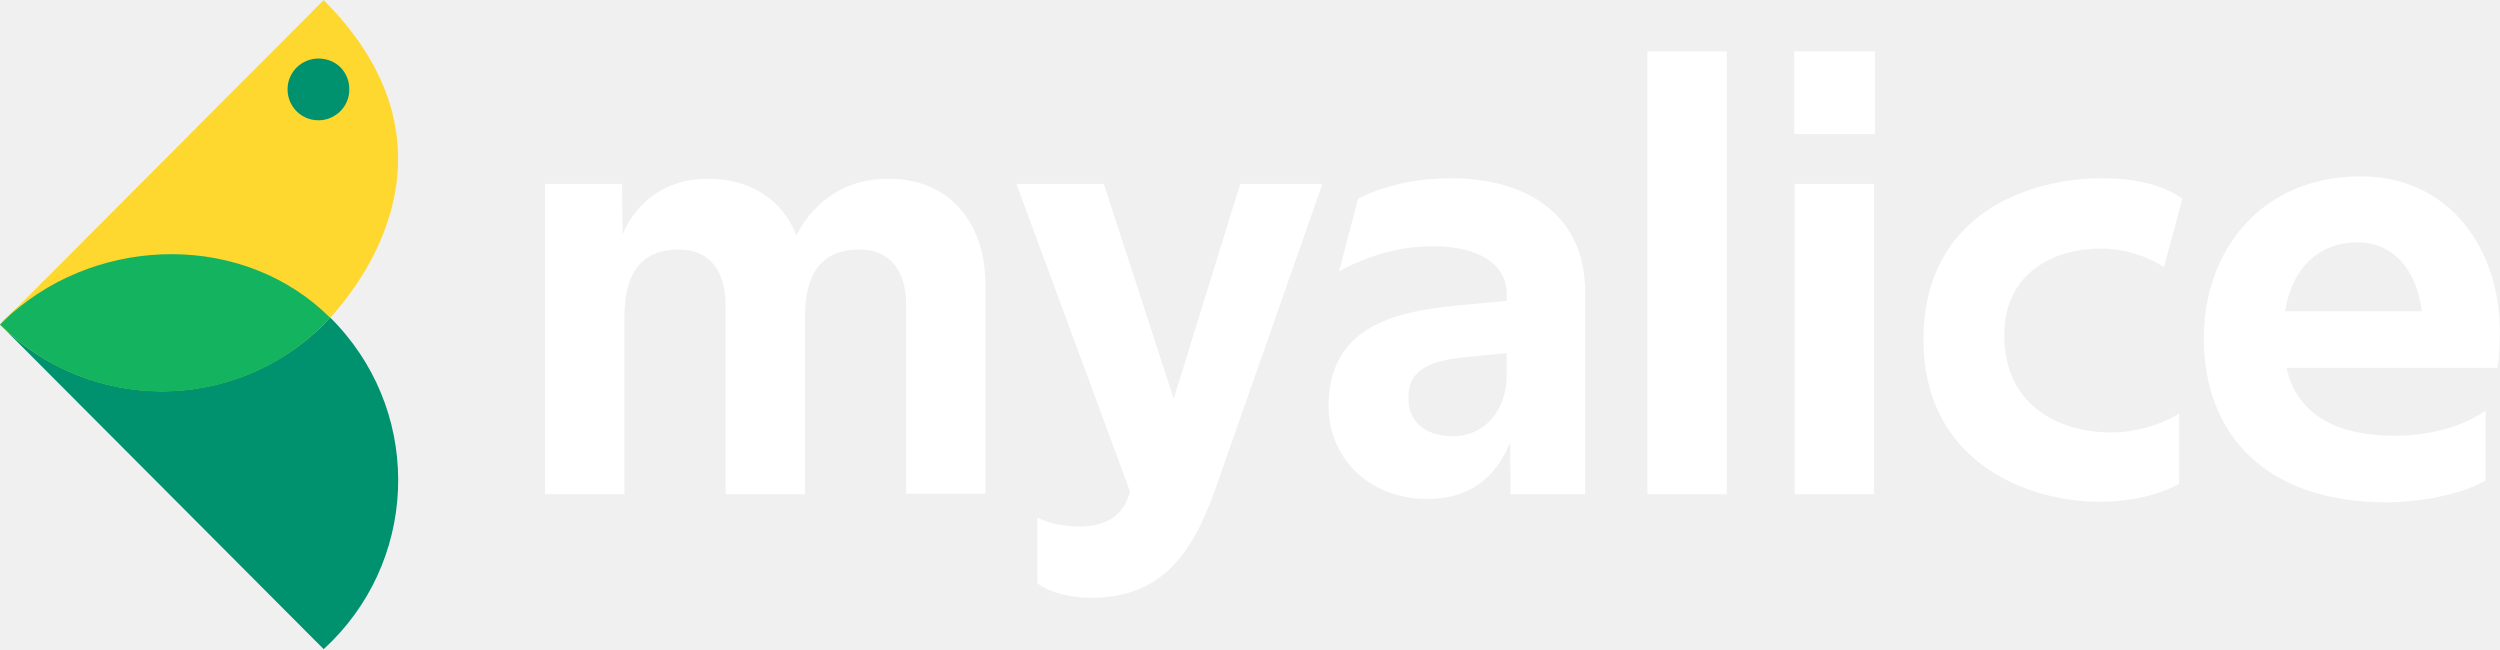
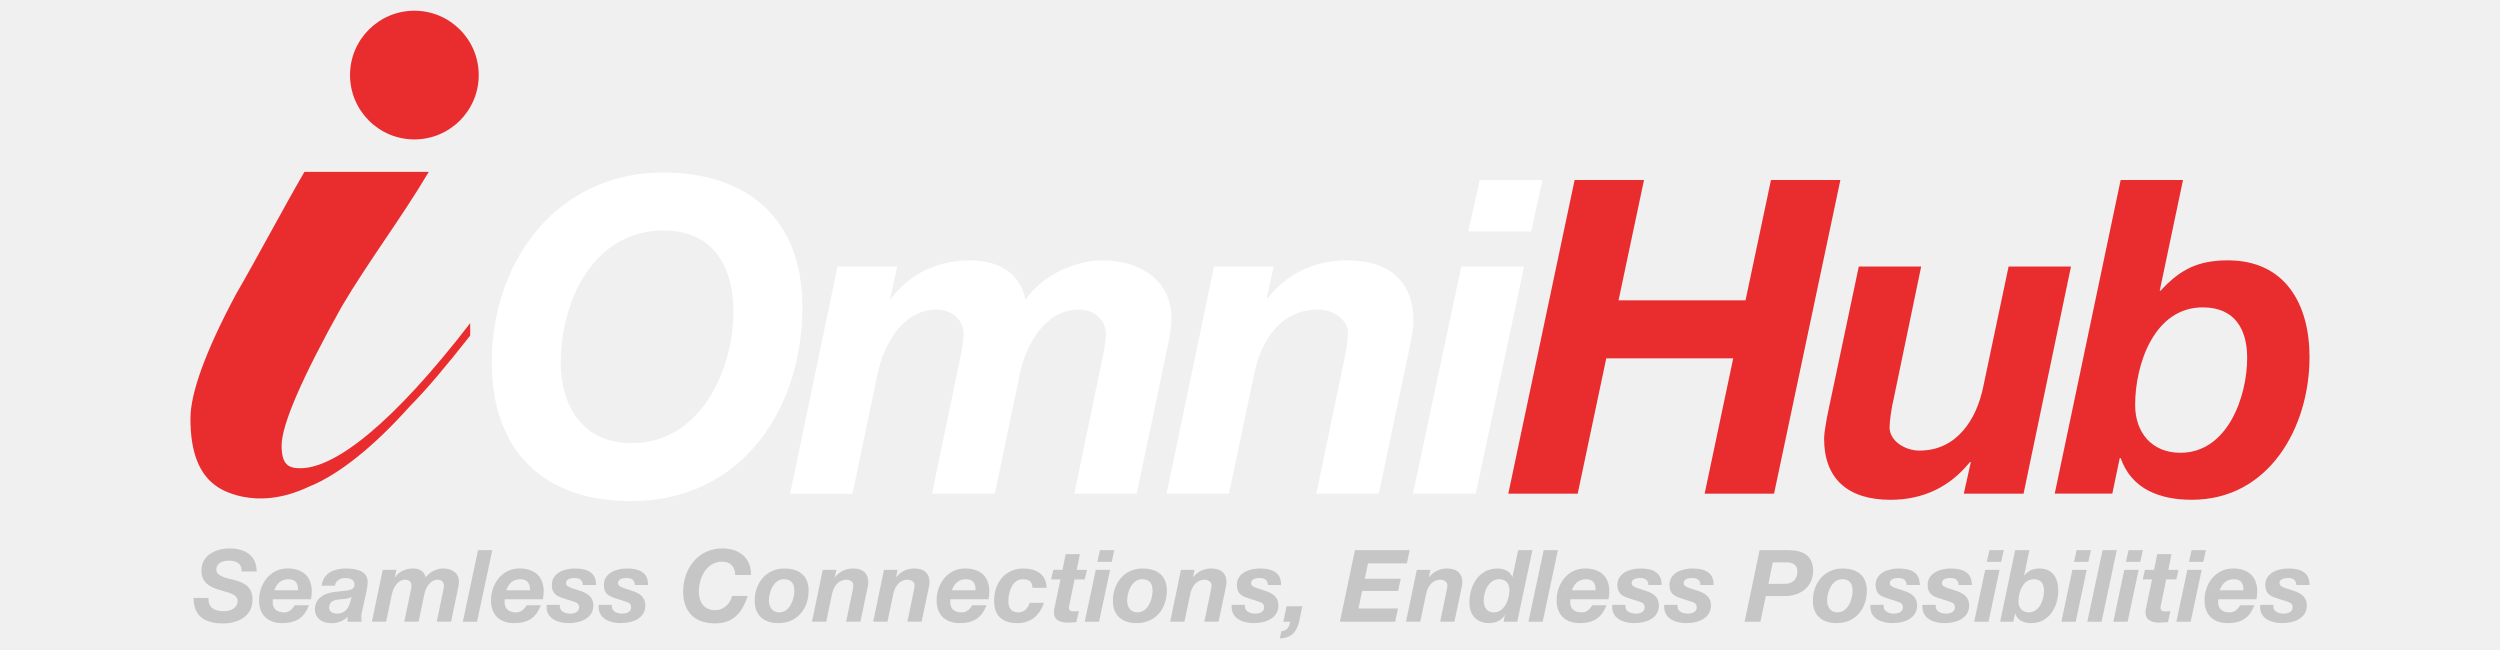
- <svg xmlns="http://www.w3.org/2000/svg" width="8815" height="2289" viewBox="0 0 8815 2289" fill="none">
-   <path d="M1141.27 2288.85C1471.32 1987.29 1493.1 1476.31 1191.53 1147.94C889.968 819.569 378.985 796.114 47.265 1097.68C30.512 1114.43 13.758 1127.83 0.355 1144.59L1141.27 2288.85Z" fill="#00916E" />
-   <path d="M0.378 1144.57C317.019 1457.86 824.652 1457.86 1141.29 1144.57C1225.06 1060.8 1687.46 548.141 1141.29 0.301L0.378 1144.57Z" fill="#FED82F" />
-   <path d="M1141.27 1144.59L1164.73 1121.13C864.838 821.245 358.881 826.272 40.564 1106.06L0.355 1144.59L38.889 1179.77C358.881 1461.23 841.383 1444.48 1141.27 1144.59Z" fill="#14B35F" />
-   <path d="M1122.83 424.167C1181.47 424.167 1231.73 377.257 1231.73 315.269C1231.73 253.281 1184.82 206.371 1122.83 206.371C1064.19 206.371 1013.93 253.281 1013.93 315.269C1013.93 373.906 1060.84 424.167 1122.83 424.167Z" fill="#00916E" />
-   <path d="M1921.96 648.614H2193.37L2195.04 826.201C2248.65 702.225 2357.55 630.185 2494.93 630.185C2647.39 630.185 2757.96 703.901 2808.22 829.552C2873.56 703.901 2985.81 630.185 3131.57 630.185C3346.01 630.185 3475.01 780.966 3475.01 1008.81V1740.94H3195.23V1077.5C3195.23 953.528 3138.27 879.813 3029.37 879.813C2905.39 879.813 2838.38 955.203 2838.38 1116.04V1742.62H2558.6V1077.5C2558.6 953.528 2501.63 879.813 2392.73 879.813C2268.76 879.813 2201.74 955.203 2201.74 1116.04V1742.62H1921.96V648.614V648.614Z" fill="white" />
-   <path d="M3892.2 648.611L4138.48 1405.87L4373.03 648.611H4662.86L4284.23 1727.54C4198.79 1967.11 4086.54 2107.84 3845.29 2107.84C3773.25 2107.84 3694.51 2087.74 3657.65 2055.91V1824.71C3699.53 1846.49 3758.17 1856.54 3801.73 1856.54C3910.63 1856.54 3964.24 1811.31 3984.34 1732.56L3583.94 648.611H3892.2V648.611Z" fill="white" />
-   <path d="M5589.29 1742.66H5326.26L5324.58 1560.05C5274.32 1685.7 5178.83 1759.42 5034.74 1759.42C4820.3 1759.42 4684.6 1608.63 4684.6 1432.72C4684.6 1132.83 4949.3 1094.3 5168.77 1074.2L5312.85 1060.79V1037.34C5312.85 926.766 5205.63 868.128 5054.85 868.128C4939.25 868.128 4828.68 898.284 4721.45 956.922L4788.47 700.593C4895.69 646.981 5009.61 628.553 5116.84 628.553C5371.49 628.553 5589.29 747.503 5589.29 1030.64V1742.66V1742.66ZM5125.21 1538.27C5225.74 1538.27 5312.85 1456.18 5312.85 1320.47V1245.08L5158.72 1260.16C5028.04 1273.56 4966.06 1312.1 4966.06 1400.89C4964.38 1477.96 5014.64 1538.27 5125.21 1538.27Z" fill="white" />
-   <path d="M5808.8 181.214H6088.58V1742.64H5808.8V181.214Z" fill="white" />
-   <path d="M6326.49 181.214H6611.3V472.725H6326.49V181.214ZM6328.17 648.638H6607.95V1742.64H6328.17V648.638Z" fill="white" />
-   <path d="M7405.42 876.505C7249.61 876.505 7067 956.922 7067 1181.42C7067 1422.67 7249.61 1524.87 7447.31 1524.87C7527.72 1524.87 7621.54 1498.06 7683.53 1457.85V1705.81C7633.27 1735.96 7527.72 1769.47 7405.42 1769.47C7140.72 1769.47 6782.19 1623.71 6782.19 1198.17C6782.19 747.503 7162.5 628.553 7410.45 628.553C7544.48 628.553 7636.62 658.709 7695.26 700.593L7629.92 941.844C7571.28 903.31 7492.54 876.505 7405.42 876.505Z" fill="white" />
-   <path d="M8415.64 1771.12C7985.08 1771.12 7770.63 1528.19 7770.63 1193.12C7770.63 886.528 7970 621.822 8325.18 621.822C8633.44 621.822 8814.38 874.801 8814.38 1167.99C8814.38 1206.52 8812.7 1261.81 8806 1296.99H8062.14C8097.33 1451.12 8221.3 1536.57 8447.48 1536.57C8569.78 1536.57 8693.75 1499.71 8764.12 1447.77V1694.05C8683.7 1742.63 8532.92 1771.12 8415.64 1771.12ZM8313.45 854.697C8172.72 854.697 8080.57 948.517 8057.12 1097.62H8539.62C8521.19 951.867 8439.1 854.697 8313.45 854.697Z" fill="white" />
+ <svg xmlns="http://www.w3.org/2000/svg" version="1.1" id="Layer_1" x="0px" y="0px" viewBox="0 0 8815 2289" style="enable-background:new 0 0 8815 2289;" xml:space="preserve">
+   <style type="text/css">
+ 	.st0{fill:#E92D2F;}
+ 	.st1{fill:#FFFFFF;}
+ 	.st2{fill:#C6C6C6;}
+ </style>
+   <g>
+     <g>
+       <path class="st0" d="M1058.8,1651c-43.8,0-65.8-14.6-65.8-80.4c0-73.1,73.1-241.1,211.9-489.6c95-160.8,211.9-314.2,306.9-475    h-438.4c-80.4,138.8-160.8,292.3-241.1,431.1c-109.6,204.6-160.8,350.7-160.8,438.4c0,116.9,29.2,197.3,95,241.1    c0,0,126.8,92.1,321.5,0c109.6-43.8,233.8-146.1,358-285c58.5-58.5,131.5-146.1,211.9-248.4v-43.8    C1387.6,1490.3,1183.1,1651,1058.8,1651z" />
+       <circle class="st0" cx="1461.1" cy="264.7" r="226.9" />
+     </g>
+     <g>
+       <path class="st1" d="M2338.1,608.3c299,0,491,164.2,491,474c0,364-216.9,684.6-604.1,684.6c-309.8,0-491-178.1-491-489.5    C1734.1,919.7,1964.8,608.3,2338.1,608.3z M2228.2,1562.5c238.6,0,357.8-254,357.8-463.2c0-154.9-68.1-286.6-246.3-286.6    c-249.4,0-362.5,252.5-362.5,464.7C1977.2,1429.3,2051.6,1562.5,2228.2,1562.5z" />
+       <path class="st1" d="M2953,939.8h210.7l-24.8,113.1h3.1c66.6-89.8,165.7-134.8,280.4-134.8c96,0,175,43.4,193.6,139.4    c54.2-82.1,168.8-139.4,271.1-139.4c125.5,0,243.2,65.1,243.2,202.9c0,49.6-13.9,100.7-23.2,148.7l-99.1,470.9h-220l105.3-506.5    c3.1-23.2,6.2-41.8,6.2-57.3c0-48-40.3-85.2-96-85.2c-117.7,0-184.3,122.4-206,220l-89.8,429.1h-221.5l105.3-506.5    c3.1-23.2,6.2-41.8,6.2-57.3c0-48-40.3-85.2-96-85.2c-117.7,0-184.3,122.4-206,220l-89.8,429.1h-219.9L2953,939.8z" />
+       <path class="st1" d="M4280.5,939.8h210.7l-24.8,111.5h3.1c71.3-88.3,165.7-133.2,280.4-133.2c151.8,0,233.9,75.9,233.9,215.3    c0,32.5-17,110-23.2,137.9l-99.1,469.4h-220l97.6-469.4c6.2-23.2,13.9-75.9,13.9-97.6c0-48-54.2-82.1-105.3-82.1    c-133.2,0-201.4,111.5-224.6,223.1l-89.8,426h-219.9L4280.5,939.8z" />
+       <path class="st1" d="M5152.5,939.8H5374l-170.4,800.8h-221.5L5152.5,939.8z M5398.8,815.9h-221.5l40.3-181.2H5439L5398.8,815.9z" />
+       <path class="st0" d="M5552.1,634.6h244.7l-89.8,424.4h447.7l89.8-424.4h244.7l-233.9,1106h-244.7l100.7-477.1h-447.6l-100.7,477.1    h-244.7L5552.1,634.6z" />
+       <path class="st0" d="M7135.1,1740.6h-210.7l24.8-111.5h-3.1c-71.3,88.3-165.7,133.2-280.4,133.2c-151.8,0-233.9-75.9-233.9-215.3    c0-32.5,17.1-110,23.2-137.9l99.1-469.3h220l-97.6,469.3c-6.2,23.2-13.9,75.9-13.9,97.6c0,48,54.2,82.1,105.3,82.1    c133.2,0,201.4-111.5,224.6-223.1l89.8-426h220L7135.1,1740.6z" />
+       <path class="st0" d="M7477.4,634.6h219.9l-82.1,390.3h3.1c68.2-74.4,131.7-106.9,237-106.9c202.9,0,288.1,154.9,288.1,340.8    c0,247.8-142.5,503.4-415.1,503.4c-110,0-212.2-35.6-250.9-147.2h-3.1l-26.3,125.5H7245L7477.4,634.6z M7528.5,1427.7    c0,97.6,58.9,168.8,159.5,168.8c165.7,0,235.5-196.7,235.5-334.6c0-100.7-43.4-178.1-156.5-178.1    C7595.1,1083.8,7528.5,1285.2,7528.5,1427.7z" />
+     </g>
+     <g>
+       <path class="st2" d="M735.3,2108.4c-1.8,35.7,22.6,46.7,54.4,46.7c22.3,0,48.1-10.6,48.1-35.7c0-24.8-32.5-29.7-64-39.2    c-31.8-9.9-63.6-24.4-63.6-67.9c0-56.2,51.3-78.5,100-78.5c51.6,0,94.7,23,94.7,81.3h-52.7c1.1-28.3-19.4-38.2-45.2-38.2    c-21.2,0-44.2,8.1-44.2,31.5c0,25.1,42.8,31.4,60.1,35.7c39.6,10.3,67.5,25.5,67.5,70.7c0,60.4-54.8,83.4-102.9,83.4    c-69.6,0-105-29-105-89.8H735.3z" />
+       <path class="st2" d="M961.8,2113c-0.4,4.6-0.4,7.8-0.4,10.6c0,21.2,13.1,35.7,40.3,35.7c20.1,0,30-13.5,37.5-25.1h50.2    c-15.9,41-42.1,62.9-94.7,62.9c-48.8,0-81.3-27.9-81.3-79.9c0-58.3,38.5-112.8,100.7-112.8c50.9,0,85.2,26.9,85.2,79.9    c0,9.9-1.1,19.8-2.8,28.6H961.8z M1050.9,2081.2c0-18.7-4.6-38.9-33.9-38.9c-28.3,0-42.4,18.4-49.8,38.9H1050.9z" />
+       <path class="st2" d="M1133.9,2064.9c6.4-46,45.2-60.4,86.6-60.4c32.5,0,76.7,7.1,76,48.1c0,7.8-1.8,19.4-3.9,30.8l-16.3,73.5    c-1.8,6.4-2.5,17.7-2.5,24.8c0,3.2,0.7,7.4,1.8,10.6h-50.2v-18c-13.8,15.6-35.4,23-55.8,23c-39.9,0-59.4-22.6-59.4-48.1    c0-35,26.5-56.9,70-62.2c47.4-5.6,69.6-3.2,69.6-26.5c0-18-19.1-22.3-31.8-22.3c-18,0-33.9,8.5-37.1,26.9H1133.9z M1240,2104.5    c-12.7,7.4-27.9,7.8-42.4,8.8c-19.1,2.1-37.1,6.7-37.1,29.7c0,13.8,13.1,20.5,27.6,20.5c31.1,0,41.4-21.6,47-41.3L1240,2104.5z" />
+       <path class="st2" d="M1349.5,2009.4h48.1l-5.6,25.8h0.7c15.2-20.5,37.8-30.8,64-30.8c21.9,0,39.9,9.9,44.2,31.8    c12.4-18.7,38.5-31.8,61.9-31.8c28.6,0,55.5,14.8,55.5,46.3c0,11.3-3.2,23-5.3,33.9l-22.6,107.5H1540l24-115.6    c0.7-5.3,1.4-9.6,1.4-13.1c0-10.9-9.2-19.4-21.9-19.4c-26.9,0-42.1,27.9-47,50.2l-20.5,97.9h-50.5l24-115.6    c0.7-5.3,1.4-9.6,1.4-13.1c0-10.9-9.2-19.4-21.9-19.4c-26.9,0-42.1,27.9-47,50.2l-20.5,97.9h-50.2L1349.5,2009.4z" />
+       <path class="st2" d="M1685.6,1939.8h50.2l-53.7,252.4h-50.2L1685.6,1939.8z" />
+       <path class="st2" d="M1779.6,2113c-0.4,4.6-0.4,7.8-0.4,10.6c0,21.2,13.1,35.7,40.3,35.7c20.1,0,30-13.5,37.5-25.1h50.2    c-15.9,41-42.1,62.9-94.7,62.9c-48.8,0-81.3-27.9-81.3-79.9c0-58.3,38.5-112.8,100.7-112.8c50.9,0,85.2,26.9,85.2,79.9    c0,9.9-1.1,19.8-2.8,28.6H1779.6z M1868.7,2081.2c0-18.7-4.6-38.9-33.9-38.9c-28.3,0-42.4,18.4-49.8,38.9H1868.7z" />
+       <path class="st2" d="M2054.9,2062.8c-0.4-15.6-9.2-24.7-28.3-24.7c-17.7,0-30.7,4.9-30.7,18c0,8.1,6,13.1,23,18.4l25.1,8.1    c26.9,8.8,48.1,21.6,48.1,52.3c0,45.2-44.9,62.2-87,62.2c-35.7,0-77.8-14.2-77.8-56.9v-7.4h46.7v6c0,16.6,18.7,24.8,36.1,24.8    c15.2,0,31.8-5.3,31.8-21.9c0-12.7-7.1-16.6-18-20.1l-38.5-12.4c-25.1-8.1-39.6-18-39.6-46.7c0-43.1,45.6-58,80.9-58    c39.9,0,75.6,11.3,74.9,58.3H2054.9z" />
+       <path class="st2" d="M2238.3,2062.8c-0.4-15.6-9.2-24.7-28.3-24.7c-17.7,0-30.7,4.9-30.7,18c0,8.1,6,13.1,23,18.4l25.1,8.1    c26.9,8.8,48.1,21.6,48.1,52.3c0,45.2-44.9,62.2-87,62.2c-35.7,0-77.8-14.2-77.8-56.9v-7.4h46.7v6c0,16.6,18.7,24.8,36.1,24.8    c15.2,0,31.8-5.3,31.8-21.9c0-12.7-7.1-16.6-18-20.1l-38.5-12.4c-25.1-8.1-39.6-18-39.6-46.7c0-43.1,45.6-58,80.9-58    c39.9,0,75.6,11.3,74.9,58.3H2238.3z" />
+       <path class="st2" d="M2592.1,2027.4c0-31.1-18.7-47-45.2-47c-56.9,0-82.7,57.6-82.7,106c0,34.7,17,65.1,57.3,65.1    c30.7,0,54.4-23.7,59.4-50.2h55.5c-22.6,70.3-60.8,96.8-115.6,96.8c-70.7,0-112-40.6-112-111.7c0-81.6,52.7-152.7,137.9-152.7    c58.3,0,102.5,32.1,101.1,93.7H2592.1z" />
+       <path class="st2" d="M2766,2004.5c50.2,0,85.2,24.8,85.2,77.4c0,64.3-39.9,115.2-106.4,115.2c-50.9,0-83.8-26.5-83.8-78.8    C2661,2056.4,2700.9,2004.5,2766,2004.5z M2747.2,2159.3c37.5,0,53.7-46,53.7-76.7c0-24.4-10.6-40.3-36.8-40.3    c-36.8,0-53,45.2-53,76C2711.2,2139.9,2723.6,2159.3,2747.2,2159.3z" />
+       <path class="st2" d="M2901,2009.4h48.1l-5.6,25.5h0.7c16.3-20.1,37.8-30.4,64-30.4c34.6,0,53.4,17.3,53.4,49.1    c0,7.4-3.9,25.1-5.3,31.4l-22.6,107.1h-50.2l22.3-107.1c1.4-5.3,3.2-17.3,3.2-22.3c0-10.9-12.4-18.7-24-18.7    c-30.4,0-46,25.5-51.3,50.9l-20.5,97.2h-50.2L2901,2009.4z" />
+       <path class="st2" d="M3116.9,2009.4h48.1l-5.6,25.5h0.7c16.3-20.1,37.8-30.4,64-30.4c34.6,0,53.4,17.3,53.4,49.1    c0,7.4-3.9,25.1-5.3,31.4l-22.6,107.1h-50.2l22.3-107.1c1.4-5.3,3.2-17.3,3.2-22.3c0-10.9-12.4-18.7-24-18.7    c-30.4,0-46,25.5-51.3,50.9l-20.5,97.2h-50.2L3116.9,2009.4z" />
+       <path class="st2" d="M3350.9,2113c-0.4,4.6-0.4,7.8-0.4,10.6c0,21.2,13.1,35.7,40.3,35.7c20.1,0,30-13.5,37.5-25.1h50.2    c-15.9,41-42.1,62.9-94.7,62.9c-48.8,0-81.3-27.9-81.3-79.9c0-58.3,38.5-112.8,100.7-112.8c50.9,0,85.2,26.9,85.2,79.9    c0,9.9-1.1,19.8-2.8,28.6H3350.9z M3439.9,2081.2c0-18.7-4.6-38.9-33.9-38.9c-28.3,0-42.4,18.4-49.8,38.9H3439.9z" />
+       <path class="st2" d="M3640.3,2072.7c0-21.6-11.7-30.4-33.6-30.4c-38.2,0-51.2,46-51.2,77.4c0,21.9,9.2,39.6,34.6,39.6    c22.3,0,35-15.9,40.6-33.9h50.2c-15.2,45.6-47,71.8-94.4,71.8c-50.9,0-81.3-25.1-81.3-78.5c0-62.2,37.5-114.2,103.2-114.2    c44.5,0,80.9,19.8,82,68.2H3640.3z" />
+       <path class="st2" d="M3796.5,2009.4h36l-7.8,33.6h-35.7l-18.7,90.8c-0.7,3.9-1.4,7.1-1.4,8.5c0,13.1,9.6,13.4,17,13.4    c6,0,12-0.4,18-1.1l-8.5,38.9c-10.2,1.1-20.8,1.8-31.5,1.8c-23.3,0-48.4-7.4-47.7-37.1c0-4.6,1.1-11,2.5-17.3l20.5-97.9h-32.9    l7.8-33.6h32.2l11.3-55.5h50.2L3796.5,2009.4z" />
+       <path class="st2" d="M3863.7,2009.4h50.5l-38.9,182.8h-50.6L3863.7,2009.4z M3919.9,1981.1h-50.6l9.2-41.3h50.5L3919.9,1981.1z" />
+       <path class="st2" d="M4029.1,2004.5c50.2,0,85.2,24.8,85.2,77.4c0,64.3-39.9,115.2-106.4,115.2c-50.9,0-83.8-26.5-83.8-78.8    C3924.1,2056.4,3964,2004.5,4029.1,2004.5z M4010.3,2159.3c37.5,0,53.7-46,53.7-76.7c0-24.4-10.6-40.3-36.7-40.3    c-36.8,0-53,45.2-53,76C3974.3,2139.9,3986.6,2159.3,4010.3,2159.3z" />
+       <path class="st2" d="M4164,2009.4h48.1l-5.6,25.5h0.7c16.3-20.1,37.8-30.4,64-30.4c34.7,0,53.4,17.3,53.4,49.1    c0,7.4-3.9,25.1-5.3,31.4l-22.6,107.1h-50.2l22.3-107.1c1.4-5.3,3.2-17.3,3.2-22.3c0-10.9-12.4-18.7-24-18.7    c-30.4,0-46,25.5-51.2,50.9l-20.5,97.2h-50.2L4164,2009.4z" />
+       <path class="st2" d="M4470.5,2062.8c-0.4-15.6-9.2-24.7-28.3-24.7c-17.7,0-30.8,4.9-30.8,18c0,8.1,6,13.1,23,18.4l25.1,8.1    c26.9,8.8,48.1,21.6,48.1,52.3c0,45.2-44.9,62.2-87,62.2c-35.7,0-77.8-14.2-77.8-56.9v-7.4h46.7v6c0,16.6,18.7,24.8,36,24.8    c15.2,0,31.8-5.3,31.8-21.9c0-12.7-7.1-16.6-18-20.1l-38.5-12.4c-25.1-8.1-39.6-18-39.6-46.7c0-43.1,45.6-58,80.9-58    c39.9,0,75.6,11.3,74.9,58.3H4470.5z" />
+       <path class="st2" d="M4536.2,2137.7h55.9c-12.7,50.9-9.9,111-79.5,113.5l5.3-25.1c20.8-3.5,27.6-13.8,31.4-33.9h-24.4    L4536.2,2137.7z" />
+       <path class="st2" d="M4777.6,1939.8h192.7l-9.6,46.7h-137.2l-11.3,54.1h126.9l-9.2,43.1H4803l-13.1,61.8h139.3l-9.9,46.7h-194.8    L4777.6,1939.8z" />
+       <path class="st2" d="M4995.6,2009.4h48.1l-5.6,25.5h0.7c16.3-20.1,37.8-30.4,64-30.4c34.7,0,53.4,17.3,53.4,49.1    c0,7.4-3.9,25.1-5.3,31.4l-22.6,107.1H5078l22.3-107.1c1.4-5.3,3.2-17.3,3.2-22.3c0-10.9-12.4-18.7-24-18.7    c-30.4,0-46,25.5-51.2,50.9l-20.5,97.2h-50.2L4995.6,2009.4z" />
+       <path class="st2" d="M5306.3,2169.5l-0.7-0.7c-11.3,19.8-32.5,28.3-54.8,28.3c-43.8,0-69.6-28.3-69.6-72.1    c0-60.1,32.1-120.5,99.7-120.5c21.2,0,43.5,9.2,51.3,29.3h0.7l20.2-94h50.2l-53.4,252.4h-48.4L5306.3,2169.5z M5231.4,2118.6    c0,21.9,12,40.7,35.7,40.7c37.5,0,55.1-46,55.1-77.4c0-23.3-11.7-39.6-36-39.6C5248.3,2042.3,5231.4,2086.5,5231.4,2118.6z" />
+       <path class="st2" d="M5443,1939.8h50.2l-53.7,252.4h-50.2L5443,1939.8z" />
+       <path class="st2" d="M5537,2113c-0.4,4.6-0.4,7.8-0.4,10.6c0,21.2,13.1,35.7,40.3,35.7c20.1,0,30-13.5,37.5-25.1h50.2    c-15.9,41-42.1,62.9-94.7,62.9c-48.8,0-81.3-27.9-81.3-79.9c0-58.3,38.5-112.8,100.7-112.8c50.9,0,85.2,26.9,85.2,79.9    c0,9.9-1.1,19.8-2.8,28.6H5537z M5626.1,2081.2c0-18.7-4.6-38.9-33.9-38.9c-28.3,0-42.4,18.4-49.9,38.9H5626.1z" />
+       <path class="st2" d="M5812.3,2062.8c-0.3-15.6-9.2-24.7-28.3-24.7c-17.7,0-30.8,4.9-30.8,18c0,8.1,6,13.1,23,18.4l25.1,8.1    c26.9,8.8,48.1,21.6,48.1,52.3c0,45.2-44.9,62.2-87,62.2c-35.7,0-77.8-14.2-77.8-56.9v-7.4h46.7v6c0,16.6,18.7,24.8,36,24.8    c15.2,0,31.8-5.3,31.8-21.9c0-12.7-7.1-16.6-18-20.1l-38.5-12.4c-25.1-8.1-39.6-18-39.6-46.7c0-43.1,45.6-58,80.9-58    c40,0,75.6,11.3,74.9,58.3H5812.3z" />
+       <path class="st2" d="M5995.8,2062.8c-0.3-15.6-9.2-24.7-28.3-24.7c-17.7,0-30.8,4.9-30.8,18c0,8.1,6,13.1,23,18.4l25.1,8.1    c26.9,8.8,48.1,21.6,48.1,52.3c0,45.2-44.9,62.2-87,62.2c-35.7,0-77.8-14.2-77.8-56.9v-7.4h46.7v6c0,16.6,18.7,24.8,36,24.8    c15.2,0,31.8-5.3,31.8-21.9c0-12.7-7.1-16.6-18-20.1l-38.5-12.4c-25.1-8.1-39.6-18-39.6-46.7c0-43.1,45.6-58,80.9-58    c39.9,0,75.6,11.3,74.9,58.3H5995.8z" />
+       <path class="st2" d="M6204.3,1939.8h101.1c50.9,0.4,87.7,17.7,87.7,73.5s-46,88.4-98.3,88.4h-68.6l-19.1,90.5h-55.5L6204.3,1939.8    z M6235.4,2058.6h56.6c27.9,0,45.6-14.1,45.6-44.2c0-25.5-19.8-31.5-39.2-31.5h-47.4L6235.4,2058.6z" />
+       <path class="st2" d="M6497.3,2004.5c50.2,0,85.2,24.8,85.2,77.4c0,64.3-39.9,115.2-106.4,115.2c-50.9,0-83.8-26.5-83.8-78.8    C6392.3,2056.4,6432.2,2004.5,6497.3,2004.5z M6478.5,2159.3c37.5,0,53.7-46,53.7-76.7c0-24.4-10.6-40.3-36.8-40.3    c-36.8,0-53,45.2-53,76C6442.5,2139.9,6454.9,2159.3,6478.5,2159.3z" />
+       <path class="st2" d="M6722.7,2062.8c-0.3-15.6-9.2-24.7-28.3-24.7c-17.7,0-30.8,4.9-30.8,18c0,8.1,6,13.1,23,18.4l25.1,8.1    c26.9,8.8,48.1,21.6,48.1,52.3c0,45.2-44.9,62.2-87,62.2c-35.7,0-77.8-14.2-77.8-56.9v-7.4h46.7v6c0,16.6,18.7,24.8,36,24.8    c15.2,0,31.8-5.3,31.8-21.9c0-12.7-7.1-16.6-18-20.1l-38.5-12.4c-25.1-8.1-39.6-18-39.6-46.7c0-43.1,45.6-58,80.9-58    c39.9,0,75.6,11.3,74.9,58.3H6722.7z" />
+       <path class="st2" d="M6906.2,2062.8c-0.4-15.6-9.2-24.7-28.3-24.7c-17.7,0-30.8,4.9-30.8,18c0,8.1,6,13.1,23,18.4l25.1,8.1    c26.9,8.8,48.1,21.6,48.1,52.3c0,45.2-44.9,62.2-87,62.2c-35.7,0-77.8-14.2-77.8-56.9v-7.4h46.7v6c0,16.6,18.7,24.8,36,24.8    c15.2,0,31.8-5.3,31.8-21.9c0-12.7-7.1-16.6-18-20.1l-38.5-12.4c-25.1-8.1-39.6-18-39.6-46.7c0-43.1,45.6-58,80.9-58    c39.9,0,75.6,11.3,74.9,58.3H6906.2z" />
+       <path class="st2" d="M6999.8,2009.4h50.6l-38.9,182.8h-50.5L6999.8,2009.4z M7056,1981.1h-50.5l9.2-41.3h50.6L7056,1981.1z" />
+       <path class="st2" d="M7105.5,1939.8h50.2l-18.7,89.1h0.7c15.6-17,30-24.4,54.1-24.4c46.3,0,65.7,35.3,65.7,77.8    c0,56.5-32.5,114.9-94.7,114.9c-25.1,0-48.4-8.1-57.3-33.6h-0.7l-6,28.6h-46.3L7105.5,1939.8z M7117.1,2120.8    c0,22.3,13.4,38.5,36.4,38.5c37.8,0,53.7-44.9,53.7-76.4c0-23-9.9-40.7-35.7-40.7C7132.3,2042.3,7117.1,2088.2,7117.1,2120.8z" />
+       <path class="st2" d="M7307.2,2009.4h50.6l-38.9,182.8h-50.5L7307.2,2009.4z M7363.5,1981.1h-50.5l9.2-41.3h50.6L7363.5,1981.1z" />
+       <path class="st2" d="M7413.6,1939.8h50.2l-53.7,252.4h-50.2L7413.6,1939.8z" />
+       <path class="st2" d="M7490.3,2009.4h50.6l-38.9,182.8h-50.5L7490.3,2009.4z M7546.5,1981.1H7496l9.2-41.3h50.6L7546.5,1981.1z" />
+       <path class="st2" d="M7645.5,2009.4h36l-7.8,33.6h-35.7l-18.7,90.8c-0.7,3.9-1.4,7.1-1.4,8.5c0,13.1,9.5,13.4,16.9,13.4    c6,0,12-0.4,18-1.1l-8.5,38.9c-10.3,1.1-20.8,1.8-31.5,1.8c-23.3,0-48.4-7.4-47.7-37.1c0-4.6,1-11,2.5-17.3l20.5-97.9h-32.9    l7.8-33.6h32.2l11.3-55.5h50.2L7645.5,2009.4z" />
+       <path class="st2" d="M7712.6,2009.4h50.6l-38.9,182.8h-50.5L7712.6,2009.4z M7768.8,1981.1h-50.5l9.2-41.3h50.6L7768.8,1981.1z" />
+       <path class="st2" d="M7821.5,2113c-0.4,4.6-0.4,7.8-0.4,10.6c0,21.2,13.1,35.7,40.3,35.7c20.1,0,30-13.5,37.5-25.1h50.2    c-15.9,41-42.1,62.9-94.7,62.9c-48.8,0-81.3-27.9-81.3-79.9c0-58.3,38.5-112.8,100.7-112.8c50.9,0,85.2,26.9,85.2,79.9    c0,9.9-1.1,19.8-2.8,28.6H7821.5z M7910.5,2081.2c0-18.7-4.6-38.9-33.9-38.9c-28.3,0-42.4,18.4-49.9,38.9H7910.5z" />
+       <path class="st2" d="M8096.8,2062.8c-0.3-15.6-9.2-24.7-28.3-24.7c-17.7,0-30.8,4.9-30.8,18c0,8.1,6,13.1,23,18.4l25.1,8.1    c26.9,8.8,48.1,21.6,48.1,52.3c0,45.2-44.9,62.2-87,62.2c-35.7,0-77.8-14.2-77.8-56.9v-7.4h46.7v6c0,16.6,18.7,24.8,36,24.8    c15.2,0,31.8-5.3,31.8-21.9c0-12.7-7.1-16.6-18-20.1l-38.5-12.4c-25.1-8.1-39.6-18-39.6-46.7c0-43.1,45.6-58,80.9-58    c40,0,75.6,11.3,74.9,58.3H8096.8z" />
+     </g>
+   </g>
</svg>
